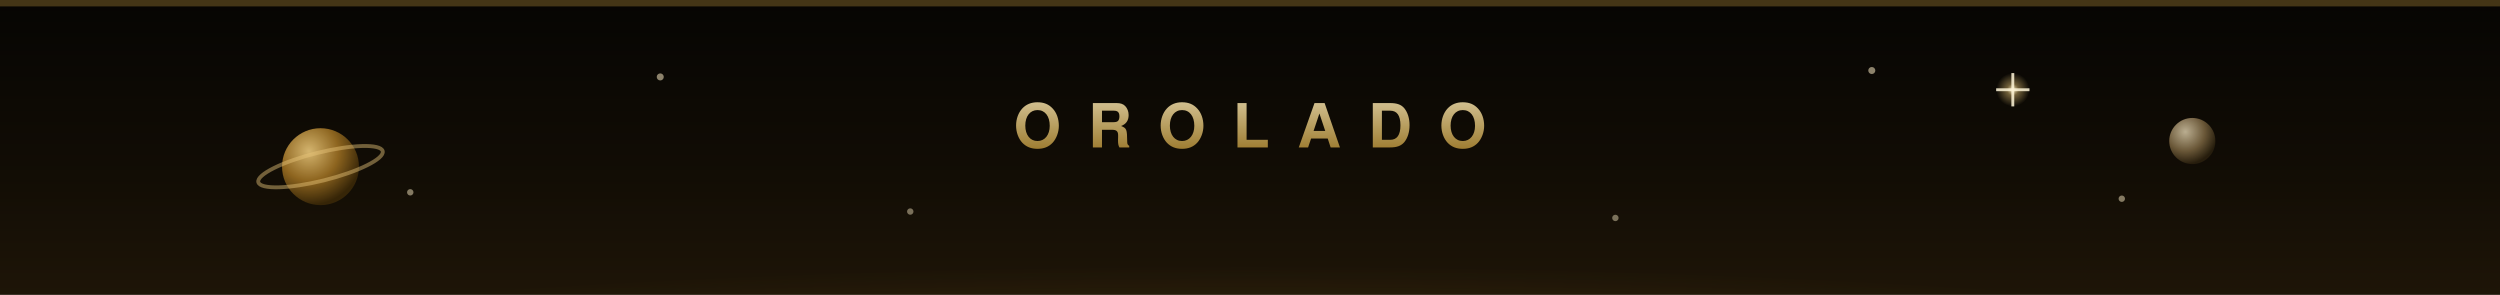
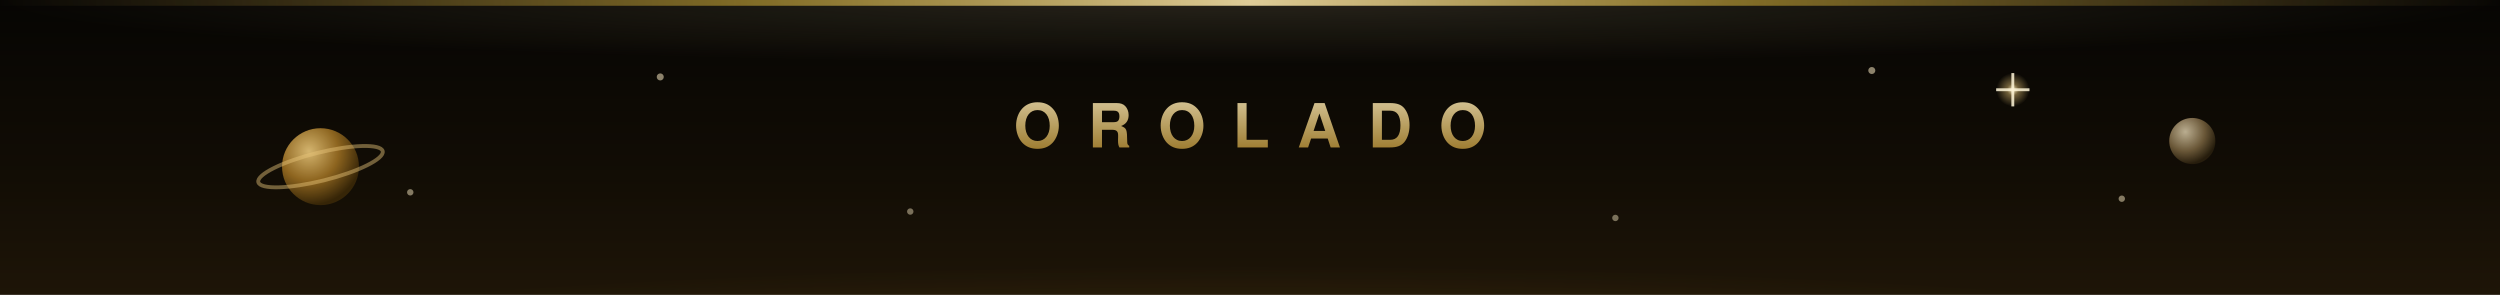
<svg xmlns="http://www.w3.org/2000/svg" viewBox="0 0 390 46" width="390" height="46" preserveAspectRatio="xMidYMax slice">
  <defs>
    <linearGradient id="bg" x1="0" y1="0" x2="0" y2="1">
      <stop offset="0" stop-color="#060503" />
      <stop offset=".6" stop-color="#120D05" />
      <stop offset="1" stop-color="#1E1507" />
    </linearGradient>
    <radialGradient id="n1" cx="50%" cy="150%" r="60%">
      <stop offset="0" stop-color="#8A6418" stop-opacity=".45" />
      <stop offset="1" stop-color="#8A6418" stop-opacity="0" />
    </radialGradient>
    <radialGradient id="n2" cx="12%" cy="140%" r="40%">
      <stop offset="0" stop-color="#6B4A12" stop-opacity=".35" />
      <stop offset="1" stop-color="#6B4A12" stop-opacity="0" />
    </radialGradient>
    <radialGradient id="n3" cx="88%" cy="140%" r="40%">
      <stop offset="0" stop-color="#6B4A12" stop-opacity=".35" />
      <stop offset="1" stop-color="#6B4A12" stop-opacity="0" />
    </radialGradient>
    <linearGradient id="tx" x1="0" y1="0" x2="0" y2="1">
      <stop offset="0" stop-color="#F3DFA6" />
      <stop offset="1" stop-color="#B8913A" />
    </linearGradient>
    <radialGradient id="p1" cx="35%" cy="30%" r="70%">
      <stop offset="0" stop-color="#E9C77A" />
      <stop offset=".55" stop-color="#9A6E22" />
      <stop offset="1" stop-color="#3A2808" />
    </radialGradient>
    <radialGradient id="p2" cx="35%" cy="30%" r="70%">
      <stop offset="0" stop-color="#D8C9A8" />
      <stop offset=".6" stop-color="#7A6440" />
      <stop offset="1" stop-color="#2A200E" />
    </radialGradient>
+     <linearGradient id="ln" x1="0" y1="0" x2="1" y2="0">
+       <stop offset="0" stop-color="#B8913A" stop-opacity="0" />
+       <stop offset=".3" stop-color="#D4AF37" stop-opacity=".55" />
+       <stop offset=".5" stop-color="#F3DFA6" stop-opacity=".9" />
+       <stop offset=".7" stop-color="#D4AF37" stop-opacity=".55" />
+       <stop offset="1" stop-color="#B8913A" stop-opacity="0" />
+     </linearGradient>
+     <radialGradient id="sh" cx="50%" cy="0%" r="50%">
+       <stop offset="0" stop-color="#F3DFA6" stop-opacity=".14" />
+       <stop offset="1" stop-color="#F3DFA6" stop-opacity="0" />
+     </radialGradient>
    <radialGradient id="glow" cx="50%" cy="50%" r="50%">
      <stop offset="0" stop-color="#FFF6D8" stop-opacity=".95" />
      <stop offset=".35" stop-color="#E9C77A" stop-opacity=".45" />
      <stop offset="1" stop-color="#E9C77A" stop-opacity="0" />
    </radialGradient>
  </defs>
  <rect width="390" height="46" fill="url(#bg)" />
  <rect width="390" height="46" fill="url(#n1)" />
  <rect width="390" height="46" fill="url(#n2)" />
  <rect width="390" height="46" fill="url(#n3)" />
-   <line x1="0" y1="0.5" x2="390" y2="0.5" stroke="#B8913A" stroke-opacity=".35" stroke-width="1" />
+   <rect width="390" height="20" fill="url(#sh)" />
+   <rect x="0" y="0" width="390" height="0.9" fill="url(#ln)" />
  <g fill="#F5E6C0">
    <circle cx="64" cy="30" r=".5" opacity=".5" />
    <circle cx="103" cy="12" r=".55" opacity=".55" />
    <circle cx="142" cy="33" r=".5" opacity=".45" />
    <circle cx="252" cy="34" r=".5" opacity=".45" />
    <circle cx="292" cy="11" r=".55" opacity=".55" />
    <circle cx="331" cy="31" r=".5" opacity=".5" />
  </g>
  <circle cx="50" cy="26" r="6" fill="url(#p1)" opacity=".9" />
  <ellipse cx="50" cy="26" rx="10" ry="2.2" fill="none" stroke="#E9C77A" stroke-opacity=".45" stroke-width=".6" transform="rotate(-14 50 26)" />
  <circle cx="342" cy="22" r="3.6" fill="url(#p2)" opacity=".85" />
  <circle cx="314" cy="14" r="2.6" fill="url(#glow)" />
  <path d="M314 11.4v5.2M311.4 14h5.2" stroke="#FFF6D8" stroke-width=".45" stroke-opacity=".85" />
  <text x="195" y="23" text-anchor="middle" font-family="Plus Jakarta Sans, Montserrat, Helvetica, Arial, sans-serif" font-weight="800" font-size="9.5" letter-spacing="4.2" fill="url(#tx)" fill-opacity=".85">OROLADO</text>
</svg>
